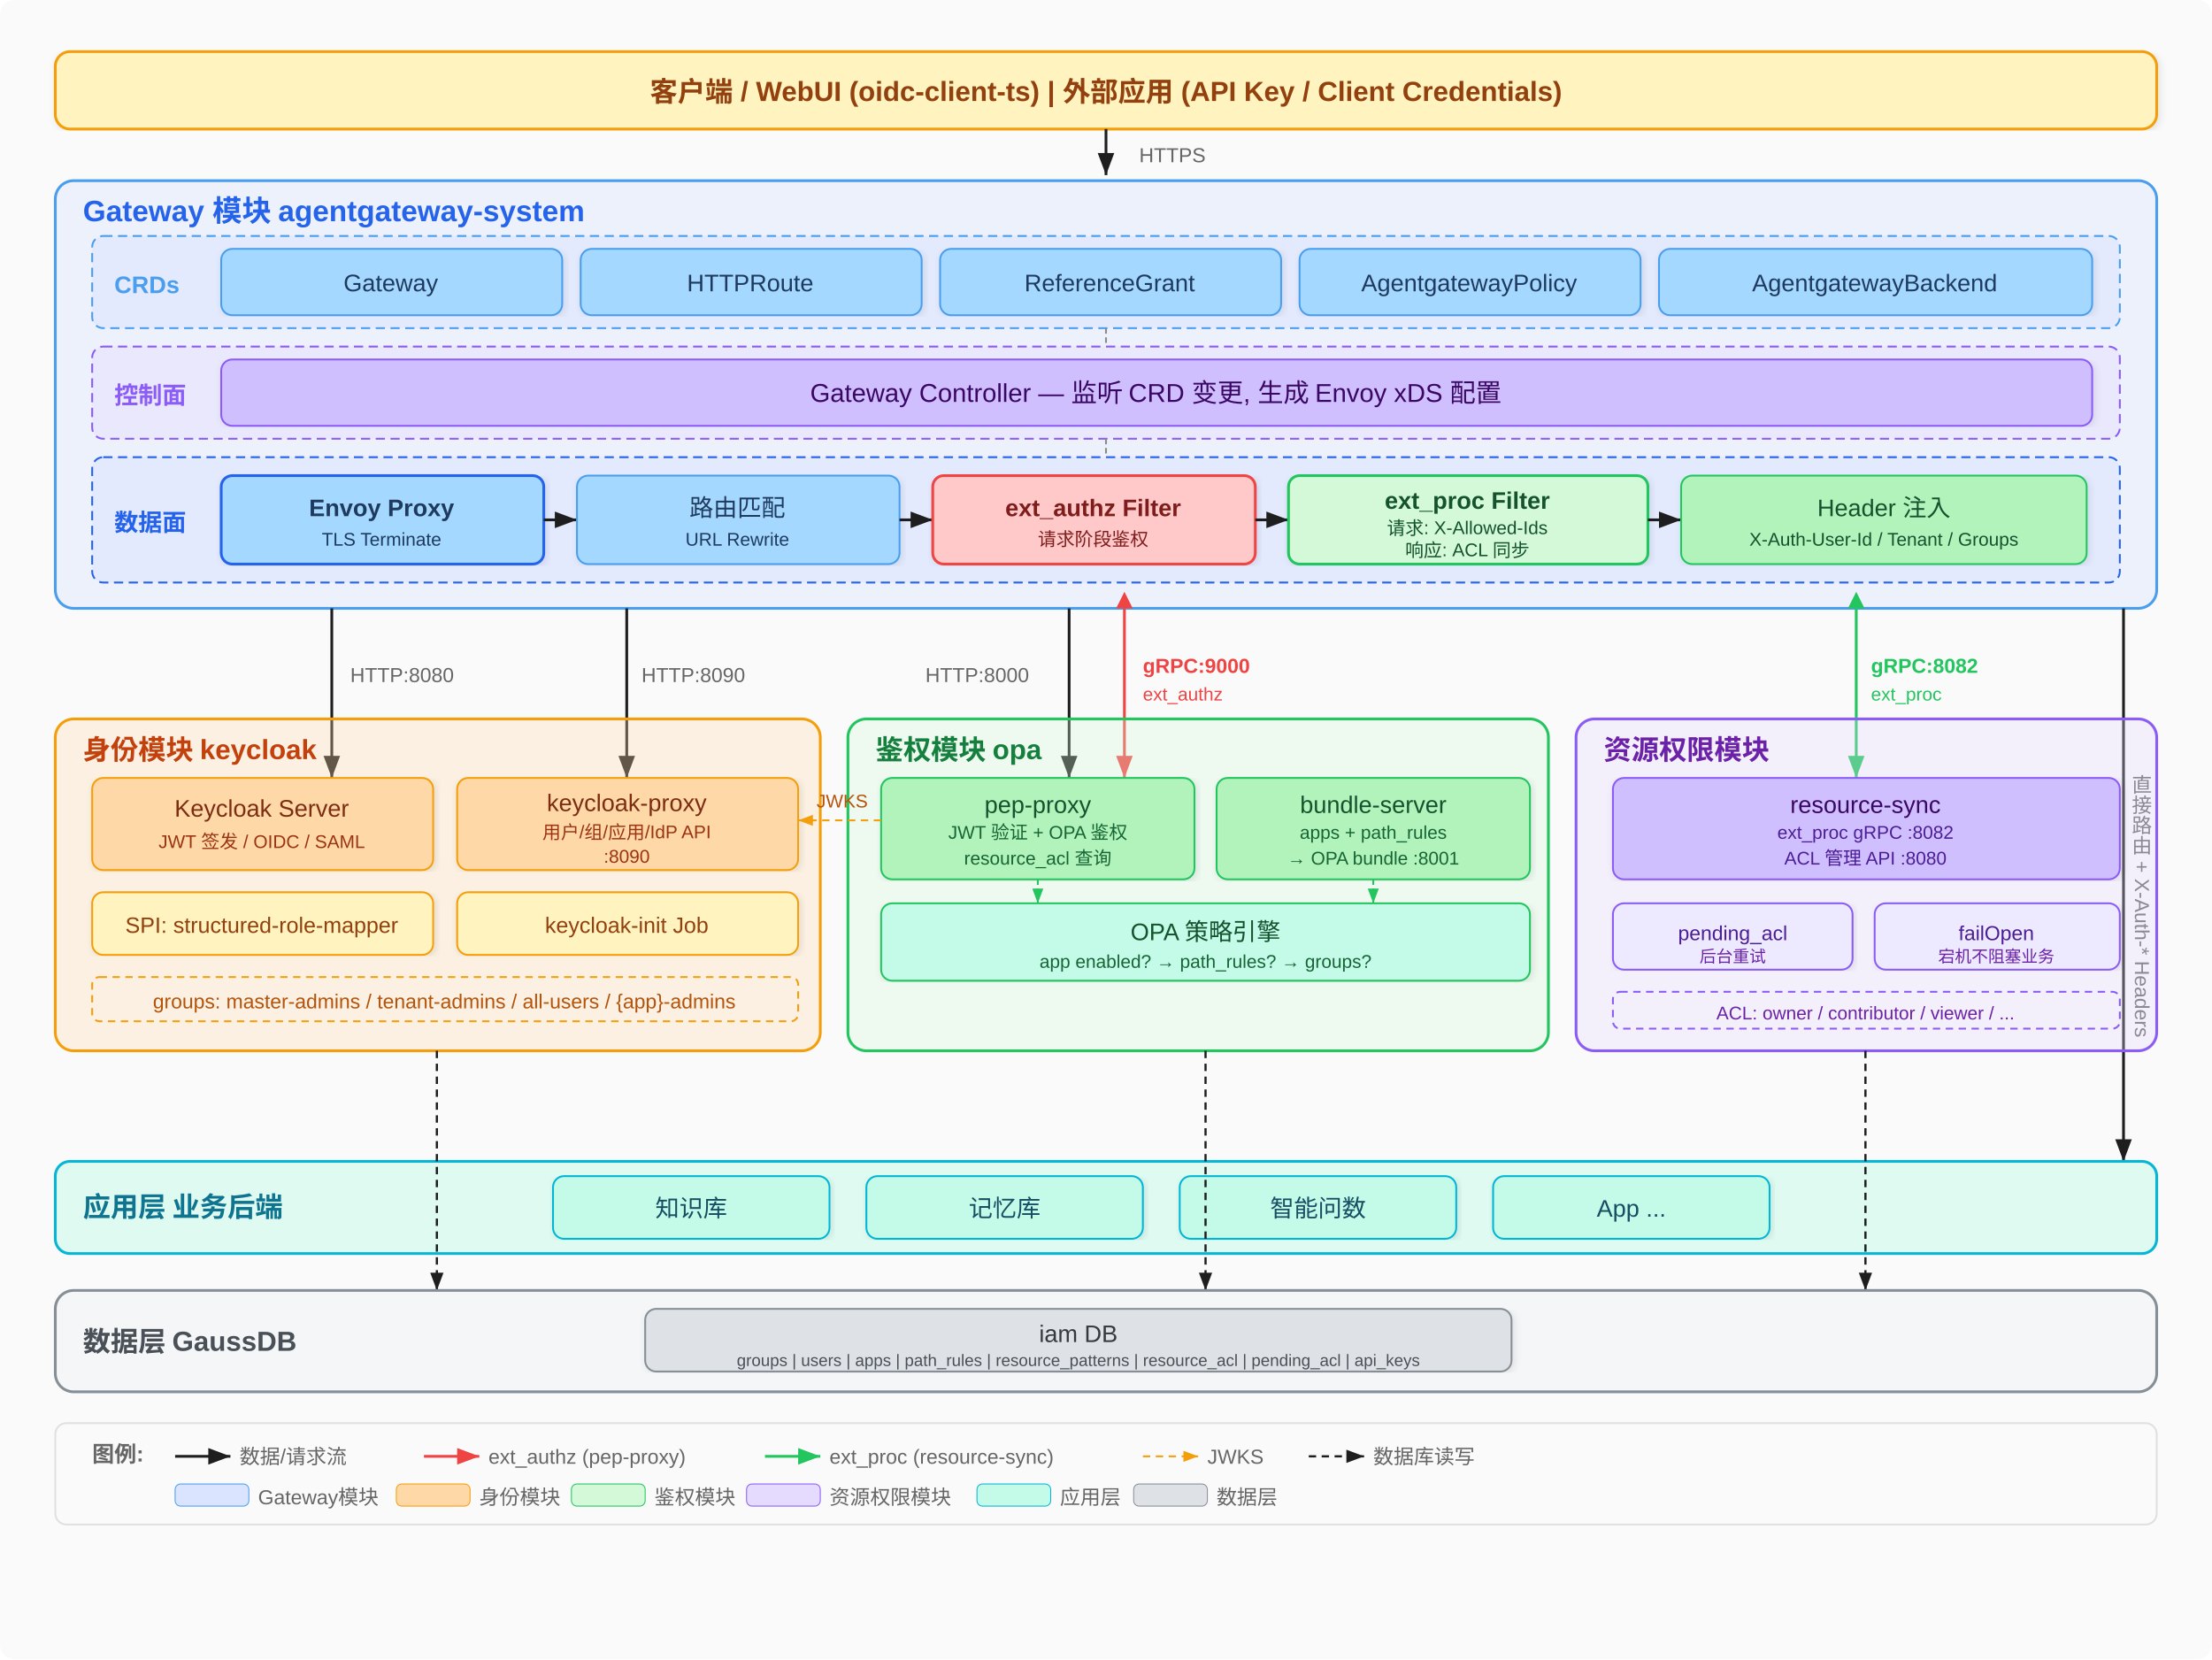
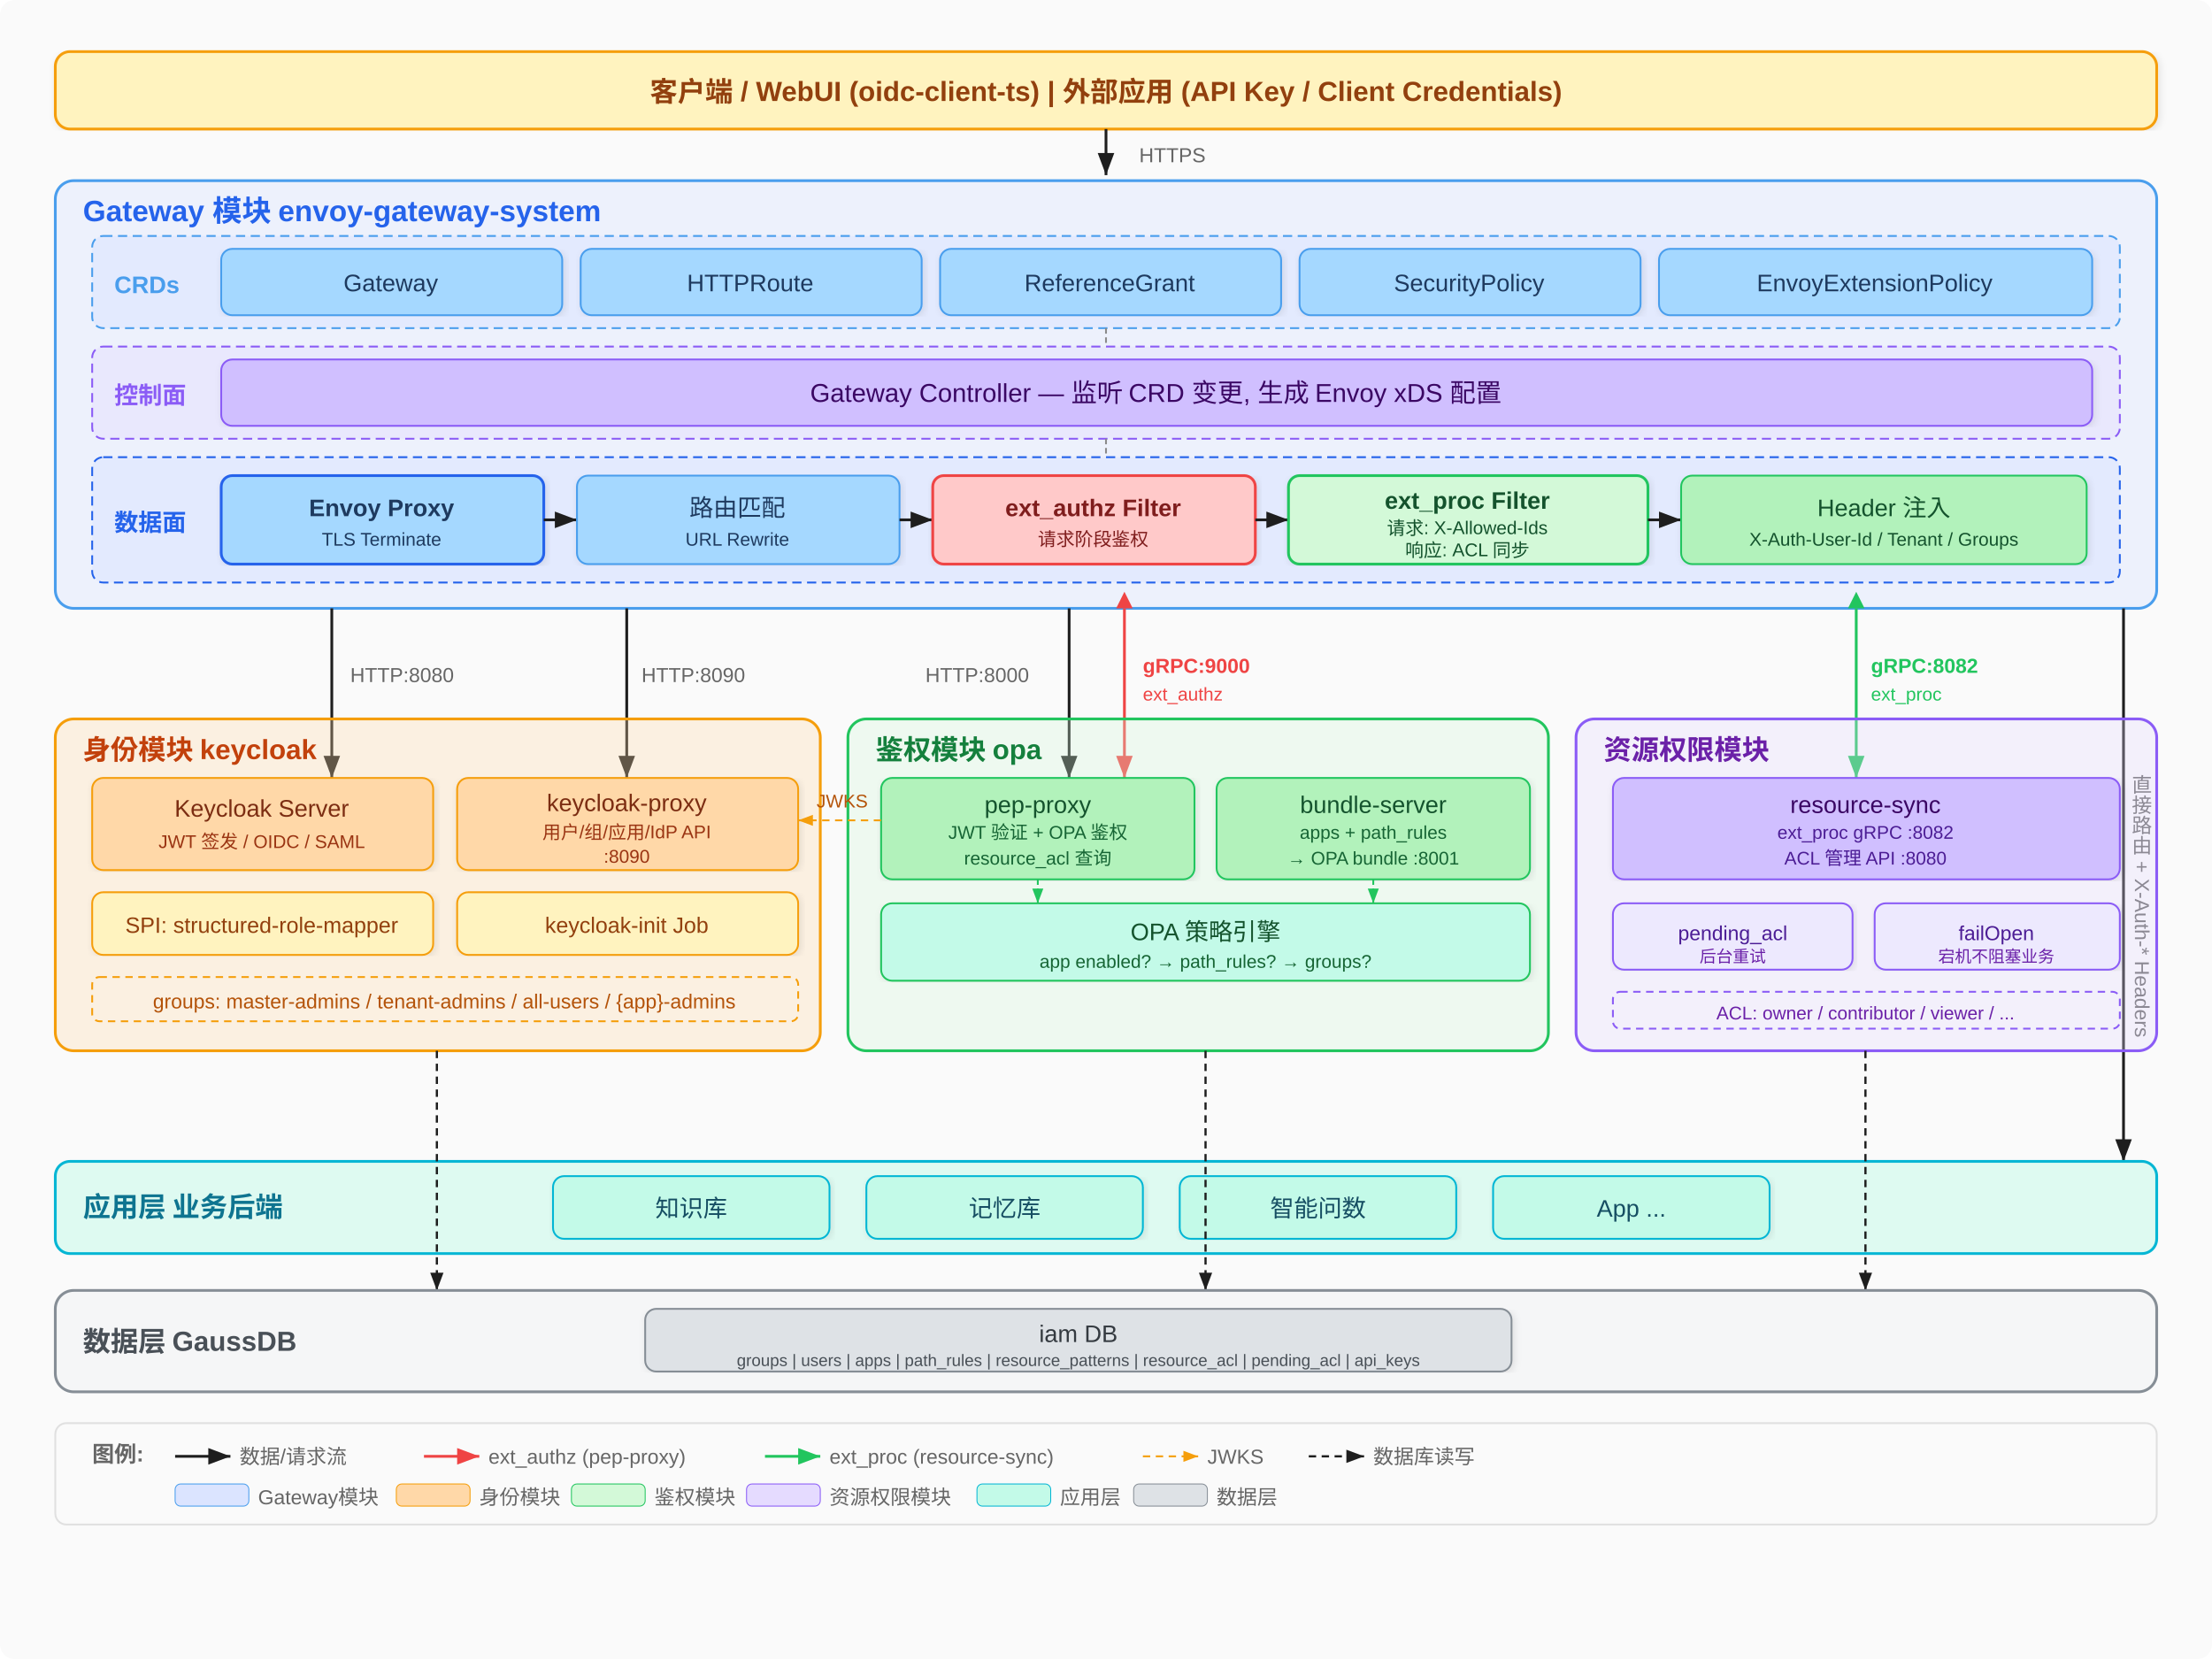
<svg xmlns="http://www.w3.org/2000/svg" viewBox="0 0 1200 900" font-family="Segoe UI, Arial, sans-serif">
  <defs>
    <filter id="shadow" x="-2%" y="-2%" width="104%" height="104%">
      <feDropShadow dx="1" dy="1" stdDeviation="2" flood-opacity="0.1" />
    </filter>
    <marker id="arrowhead" markerWidth="8" markerHeight="6" refX="8" refY="3" orient="auto">
      <polygon points="0 0, 8 3, 0 6" fill="#1e1e1e" />
    </marker>
    <marker id="arrowhead_red" markerWidth="8" markerHeight="6" refX="8" refY="3" orient="auto">
      <polygon points="0 0, 8 3, 0 6" fill="#ef4444" />
    </marker>
    <marker id="arrowhead_green" markerWidth="8" markerHeight="6" refX="8" refY="3" orient="auto">
      <polygon points="0 0, 8 3, 0 6" fill="#22c55e" />
    </marker>
    <marker id="arrowhead_orange" markerWidth="8" markerHeight="6" refX="8" refY="3" orient="auto">
      <polygon points="0 0, 8 3, 0 6" fill="#f59e0b" />
    </marker>
    <marker id="arrowhead_red_reverse" viewBox="0 0 10 10" refX="0" refY="5" markerWidth="6" markerHeight="6" orient="auto-start-reverse">
      <path d="M0,0 L10,5 L0,10 Z" fill="#ef4444" />
    </marker>
    <marker id="arrowhead_green_reverse" viewBox="0 0 10 10" refX="0" refY="5" markerWidth="6" markerHeight="6" orient="auto-start-reverse">
      <path d="M0,0 L10,5 L0,10 Z" fill="#22c55e" />
    </marker>
  </defs>
  <rect width="1200" height="900" fill="#fafafa" rx="8" />
  <rect x="30" y="28" width="1140" height="42" rx="8" fill="#fff3bf" stroke="#f59e0b" stroke-width="1.5" filter="url(#shadow)" />
  <text x="600" y="55" text-anchor="middle" font-size="15" font-weight="600" fill="#92400e">客户端 / WebUI (oidc-client-ts)  |  外部应用 (API Key / Client Credentials)</text>
  <line x1="600" y1="70" x2="600" y2="95" stroke="#1e1e1e" stroke-width="1.5" marker-end="url(#arrowhead)" />
  <text x="618" y="88" font-size="11" fill="#666">HTTPS</text>
  <rect x="30" y="98" width="1140" height="232" rx="10" fill="#dbe4ff" fill-opacity="0.4" stroke="#4a9eed" stroke-width="1.5" />
-   <text x="45" y="120" font-size="16" font-weight="bold" fill="#2563eb">Gateway 模块  agentgateway-system</text>
+   <text x="45" y="120" font-size="16" font-weight="bold" fill="#2563eb">Gateway 模块  envoy-gateway-system</text>
  <rect x="50" y="128" width="1100" height="50" rx="6" fill="#dbe4ff" fill-opacity="0.5" stroke="#4a9eed" stroke-width="1" stroke-dasharray="5,3" />
  <text x="62" y="159" font-size="13" fill="#4a9eed" font-weight="600">CRDs</text>
  <rect x="120" y="135" width="185" height="36" rx="6" fill="#a5d8ff" stroke="#4a9eed" stroke-width="1" filter="url(#shadow)" />
  <text x="212" y="158" text-anchor="middle" font-size="13" fill="#1e3a5f">Gateway</text>
  <rect x="315" y="135" width="185" height="36" rx="6" fill="#a5d8ff" stroke="#4a9eed" stroke-width="1" filter="url(#shadow)" />
  <text x="407" y="158" text-anchor="middle" font-size="13" fill="#1e3a5f">HTTPRoute</text>
  <rect x="510" y="135" width="185" height="36" rx="6" fill="#a5d8ff" stroke="#4a9eed" stroke-width="1" filter="url(#shadow)" />
  <text x="602" y="158" text-anchor="middle" font-size="13" fill="#1e3a5f">ReferenceGrant</text>
  <rect x="705" y="135" width="185" height="36" rx="6" fill="#a5d8ff" stroke="#4a9eed" stroke-width="1" filter="url(#shadow)" />
-   <text x="797" y="158" text-anchor="middle" font-size="13" fill="#1e3a5f">AgentgatewayPolicy</text>
+   <text x="797" y="158" text-anchor="middle" font-size="13" fill="#1e3a5f">SecurityPolicy</text>
  <rect x="900" y="135" width="235" height="36" rx="6" fill="#a5d8ff" stroke="#4a9eed" stroke-width="1" filter="url(#shadow)" />
-   <text x="1017" y="158" text-anchor="middle" font-size="13" fill="#1e3a5f">AgentgatewayBackend</text>
+   <text x="1017" y="158" text-anchor="middle" font-size="13" fill="#1e3a5f">EnvoyExtensionPolicy</text>
  <rect x="50" y="188" width="1100" height="50" rx="6" fill="#e5dbff" fill-opacity="0.4" stroke="#8b5cf6" stroke-width="1" stroke-dasharray="5,3" />
  <text x="62" y="219" font-size="13" fill="#8b5cf6" font-weight="600">控制面</text>
  <rect x="120" y="195" width="1015" height="36" rx="6" fill="#d0bfff" stroke="#8b5cf6" stroke-width="1" filter="url(#shadow)" />
  <text x="627" y="218" text-anchor="middle" font-size="14" fill="#3b0764">Gateway Controller  —  监听 CRD 变更, 生成 Envoy xDS 配置</text>
  <rect x="50" y="248" width="1100" height="68" rx="6" fill="#dbe4ff" fill-opacity="0.5" stroke="#2563eb" stroke-width="1" stroke-dasharray="5,3" />
  <text x="62" y="288" font-size="13" fill="#2563eb" font-weight="600">数据面</text>
  <rect x="120" y="258" width="175" height="48" rx="6" fill="#a5d8ff" stroke="#2563eb" stroke-width="1.5" filter="url(#shadow)" />
  <text x="207" y="280" text-anchor="middle" font-size="13" font-weight="600" fill="#1e3a5f">Envoy Proxy</text>
  <text x="207" y="296" text-anchor="middle" font-size="10" fill="#1e3a5f">TLS Terminate</text>
  <line x1="295" y1="282" x2="313" y2="282" stroke="#1e1e1e" stroke-width="1.5" marker-end="url(#arrowhead)" />
  <rect x="313" y="258" width="175" height="48" rx="6" fill="#a5d8ff" stroke="#4a9eed" stroke-width="1" filter="url(#shadow)" />
  <text x="400" y="280" text-anchor="middle" font-size="13" fill="#1e3a5f">路由匹配</text>
  <text x="400" y="296" text-anchor="middle" font-size="10" fill="#1e3a5f">URL Rewrite</text>
  <line x1="488" y1="282" x2="506" y2="282" stroke="#1e1e1e" stroke-width="1.5" marker-end="url(#arrowhead)" />
  <rect x="506" y="258" width="175" height="48" rx="6" fill="#ffc9c9" stroke="#ef4444" stroke-width="1.5" filter="url(#shadow)" />
  <text x="593" y="280" text-anchor="middle" font-size="13" font-weight="600" fill="#7f1d1d">ext_authz Filter</text>
  <text x="593" y="296" text-anchor="middle" font-size="10" fill="#7f1d1d">请求阶段鉴权</text>
  <line x1="681" y1="282" x2="699" y2="282" stroke="#1e1e1e" stroke-width="1.5" marker-end="url(#arrowhead)" />
  <rect x="699" y="258" width="195" height="48" rx="6" fill="#d3f9d8" stroke="#22c55e" stroke-width="1.5" filter="url(#shadow)" />
  <text x="796" y="276" text-anchor="middle" font-size="13" font-weight="600" fill="#14532d">ext_proc Filter</text>
  <text x="796" y="290" text-anchor="middle" font-size="10" fill="#14532d">请求: X-Allowed-Ids</text>
  <text x="796" y="302" text-anchor="middle" font-size="10" fill="#14532d">响应: ACL 同步</text>
  <line x1="894" y1="282" x2="912" y2="282" stroke="#1e1e1e" stroke-width="1.5" marker-end="url(#arrowhead)" />
  <rect x="912" y="258" width="220" height="48" rx="6" fill="#b2f2bb" stroke="#22c55e" stroke-width="1" filter="url(#shadow)" />
  <text x="1022" y="280" text-anchor="middle" font-size="13" fill="#14532d">Header 注入</text>
  <text x="1022" y="296" text-anchor="middle" font-size="10" fill="#14532d">X-Auth-User-Id / Tenant / Groups</text>
  <line x1="600" y1="178" x2="600" y2="188" stroke="#8b8b8b" stroke-width="1" stroke-dasharray="3,2" />
  <line x1="600" y1="238" x2="600" y2="248" stroke="#8b8b8b" stroke-width="1" stroke-dasharray="3,2" />
  <line x1="180" y1="330" x2="180" y2="422" stroke="#1e1e1e" stroke-width="1.5" marker-end="url(#arrowhead)" />
  <text x="190" y="370" font-size="11" fill="#666">HTTP:8080</text>
  <line x1="340" y1="330" x2="340" y2="422" stroke="#1e1e1e" stroke-width="1.5" marker-end="url(#arrowhead)" />
  <text x="348" y="370" font-size="11" fill="#666">HTTP:8090</text>
  <line x1="580" y1="330" x2="580" y2="422" stroke="#1e1e1e" stroke-width="1.5" marker-end="url(#arrowhead)" />
  <text x="502" y="370" font-size="11" fill="#666">HTTP:8000</text>
  <line x1="610" y1="330" x2="610" y2="422" stroke="#ef4444" stroke-width="1.5" marker-start="url(#arrowhead_red_reverse)" marker-end="url(#arrowhead_red)" />
  <text x="620" y="365" font-size="11" fill="#ef4444" font-weight="600">gRPC:9000</text>
  <text x="620" y="380" font-size="10" fill="#ef4444">ext_authz</text>
  <line x1="1007" y1="330" x2="1007" y2="422" stroke="#22c55e" stroke-width="1.5" marker-start="url(#arrowhead_green_reverse)" marker-end="url(#arrowhead_green)" />
  <text x="1015" y="365" font-size="11" fill="#22c55e" font-weight="600">gRPC:8082</text>
  <text x="1015" y="380" font-size="10" fill="#22c55e">ext_proc</text>
  <line x1="1152" y1="330" x2="1152" y2="630" stroke="#1e1e1e" stroke-width="1.5" marker-end="url(#arrowhead)" />
  <text x="1162" y="420" font-size="11" fill="#666" writing-mode="tb">直接路由 + X-Auth-* Headers</text>
  <rect x="30" y="390" width="415" height="180" rx="10" fill="#ffd8a8" fill-opacity="0.3" stroke="#f59e0b" stroke-width="1.5" />
  <text x="45" y="412" font-size="15" font-weight="bold" fill="#c2410c">身份模块  keycloak</text>
  <rect x="50" y="422" width="185" height="50" rx="6" fill="#ffd8a8" stroke="#f59e0b" stroke-width="1" filter="url(#shadow)" />
  <text x="142" y="443" text-anchor="middle" font-size="13" fill="#7c2d12">Keycloak Server</text>
  <text x="142" y="460" text-anchor="middle" font-size="10" fill="#9a3412">JWT 签发 / OIDC / SAML</text>
  <rect x="248" y="422" width="185" height="50" rx="6" fill="#ffd8a8" stroke="#f59e0b" stroke-width="1" filter="url(#shadow)" />
  <text x="340" y="440" text-anchor="middle" font-size="13" fill="#7c2d12">keycloak-proxy</text>
  <text x="340" y="455" text-anchor="middle" font-size="10" fill="#9a3412">用户/组/应用/IdP API</text>
  <text x="340" y="468" text-anchor="middle" font-size="10" fill="#9a3412">:8090</text>
  <rect x="50" y="484" width="185" height="34" rx="6" fill="#fff3bf" stroke="#f59e0b" stroke-width="1" filter="url(#shadow)" />
  <text x="142" y="506" text-anchor="middle" font-size="12" fill="#92400e">SPI: structured-role-mapper</text>
  <rect x="248" y="484" width="185" height="34" rx="6" fill="#fff3bf" stroke="#f59e0b" stroke-width="1" filter="url(#shadow)" />
  <text x="340" y="506" text-anchor="middle" font-size="12" fill="#92400e">keycloak-init Job</text>
  <rect x="50" y="530" width="383" height="24" rx="4" fill="none" stroke="#f59e0b" stroke-width="1" stroke-dasharray="4,3" />
  <text x="241" y="547" text-anchor="middle" font-size="11" fill="#b45309">groups: master-admins / tenant-admins / all-users / {app}-admins</text>
  <rect x="460" y="390" width="380" height="180" rx="10" fill="#d3f9d8" fill-opacity="0.3" stroke="#22c55e" stroke-width="1.5" />
  <text x="475" y="412" font-size="15" font-weight="bold" fill="#15803d">鉴权模块  opa</text>
  <rect x="478" y="422" width="170" height="55" rx="6" fill="#b2f2bb" stroke="#22c55e" stroke-width="1" filter="url(#shadow)" />
  <text x="563" y="441" text-anchor="middle" font-size="13" fill="#14532d">pep-proxy</text>
  <text x="563" y="455" text-anchor="middle" font-size="10" fill="#166534">JWT 验证 + OPA 鉴权</text>
  <text x="563" y="469" text-anchor="middle" font-size="10" fill="#166534">resource_acl 查询</text>
  <rect x="660" y="422" width="170" height="55" rx="6" fill="#b2f2bb" stroke="#22c55e" stroke-width="1" filter="url(#shadow)" />
  <text x="745" y="441" text-anchor="middle" font-size="13" fill="#14532d">bundle-server</text>
  <text x="745" y="455" text-anchor="middle" font-size="10" fill="#166534">apps + path_rules</text>
  <text x="745" y="469" text-anchor="middle" font-size="10" fill="#166534">→ OPA bundle :8001</text>
  <rect x="478" y="490" width="352" height="42" rx="6" fill="#c3fae8" stroke="#22c55e" stroke-width="1" filter="url(#shadow)" />
  <text x="654" y="510" text-anchor="middle" font-size="13" fill="#14532d">OPA 策略引擎</text>
  <text x="654" y="525" text-anchor="middle" font-size="10" fill="#166534">app enabled? → path_rules? → groups?</text>
  <line x1="563" y1="477" x2="563" y2="490" stroke="#22c55e" stroke-width="1" stroke-dasharray="3,2" marker-end="url(#arrowhead_green)" />
  <line x1="745" y1="477" x2="745" y2="490" stroke="#22c55e" stroke-width="1" stroke-dasharray="3,2" marker-end="url(#arrowhead_green)" />
  <line x1="478" y1="445" x2="433" y2="445" stroke="#f59e0b" stroke-width="1" stroke-dasharray="4,3" marker-end="url(#arrowhead_orange)" />
  <text x="443" y="438" font-size="10" fill="#b45309">JWKS</text>
  <rect x="855" y="390" width="315" height="180" rx="10" fill="#e5dbff" fill-opacity="0.3" stroke="#8b5cf6" stroke-width="1.5" />
  <text x="870" y="412" font-size="15" font-weight="bold" fill="#6b21a8">资源权限模块</text>
  <rect x="875" y="422" width="275" height="55" rx="6" fill="#d0bfff" stroke="#8b5cf6" stroke-width="1" filter="url(#shadow)" />
  <text x="1012" y="441" text-anchor="middle" font-size="13" fill="#3b0764">resource-sync</text>
  <text x="1012" y="455" text-anchor="middle" font-size="10" fill="#4c1d95">ext_proc gRPC :8082</text>
  <text x="1012" y="469" text-anchor="middle" font-size="10" fill="#4c1d95">ACL 管理 API :8080</text>
  <rect x="875" y="490" width="130" height="36" rx="6" fill="#ede9fe" stroke="#8b5cf6" stroke-width="1" filter="url(#shadow)" />
  <text x="940" y="510" text-anchor="middle" font-size="11" fill="#4c1d95">pending_acl</text>
  <text x="940" y="522" text-anchor="middle" font-size="9" fill="#6b21a8">后台重试</text>
  <rect x="1017" y="490" width="133" height="36" rx="6" fill="#ede9fe" stroke="#8b5cf6" stroke-width="1" filter="url(#shadow)" />
  <text x="1083" y="510" text-anchor="middle" font-size="11" fill="#4c1d95">failOpen</text>
  <text x="1083" y="522" text-anchor="middle" font-size="9" fill="#6b21a8">宕机不阻塞业务</text>
  <rect x="875" y="538" width="275" height="20" rx="4" fill="none" stroke="#8b5cf6" stroke-width="1" stroke-dasharray="4,3" />
  <text x="1012" y="553" text-anchor="middle" font-size="10" fill="#6b21a8">ACL: owner / contributor / viewer / ...</text>
  <rect x="30" y="630" width="1140" height="50" rx="8" fill="#c3fae8" fill-opacity="0.5" stroke="#06b6d4" stroke-width="1.5" />
  <text x="45" y="660" font-size="15" font-weight="bold" fill="#0e7490">应用层  业务后端</text>
  <rect x="300" y="638" width="150" height="34" rx="6" fill="#c3fae8" stroke="#06b6d4" stroke-width="1" filter="url(#shadow)" />
  <text x="375" y="660" text-anchor="middle" font-size="13" fill="#164e63">知识库</text>
  <rect x="470" y="638" width="150" height="34" rx="6" fill="#c3fae8" stroke="#06b6d4" stroke-width="1" filter="url(#shadow)" />
  <text x="545" y="660" text-anchor="middle" font-size="13" fill="#164e63">记忆库</text>
  <rect x="640" y="638" width="150" height="34" rx="6" fill="#c3fae8" stroke="#06b6d4" stroke-width="1" filter="url(#shadow)" />
  <text x="715" y="660" text-anchor="middle" font-size="13" fill="#164e63">智能问数</text>
  <rect x="810" y="638" width="150" height="34" rx="6" fill="#c3fae8" stroke="#06b6d4" stroke-width="1" filter="url(#shadow)" />
  <text x="885" y="660" text-anchor="middle" font-size="13" fill="#164e63">App ...</text>
  <line x1="237" y1="570" x2="237" y2="700" stroke="#1e1e1e" stroke-width="1.2" stroke-dasharray="4,3" marker-end="url(#arrowhead)" />
  <line x1="654" y1="570" x2="654" y2="700" stroke="#1e1e1e" stroke-width="1.2" stroke-dasharray="4,3" marker-end="url(#arrowhead)" />
  <line x1="1012" y1="570" x2="1012" y2="700" stroke="#1e1e1e" stroke-width="1.2" stroke-dasharray="4,3" marker-end="url(#arrowhead)" />
  <rect x="30" y="700" width="1140" height="55" rx="10" fill="#f1f3f5" fill-opacity="0.6" stroke="#868e96" stroke-width="1.5" />
  <text x="45" y="733" font-size="15" font-weight="bold" fill="#495057">数据层  GaussDB</text>
  <rect x="350" y="710" width="470" height="34" rx="6" fill="#dee2e6" stroke="#868e96" stroke-width="1" filter="url(#shadow)" />
  <text x="585" y="728" text-anchor="middle" font-size="13" fill="#343a40">iam DB</text>
  <text x="585" y="741" text-anchor="middle" font-size="9" fill="#495057">groups | users | apps | path_rules | resource_patterns | resource_acl | pending_acl | api_keys</text>
  <rect x="30" y="772" width="1140" height="55" rx="6" fill="none" stroke="#e0e0e0" stroke-width="1" />
  <text x="50" y="793" font-size="12" font-weight="600" fill="#666">图例:</text>
  <line x1="95" y1="790" x2="125" y2="790" stroke="#1e1e1e" stroke-width="1.5" marker-end="url(#arrowhead)" />
  <text x="130" y="794" font-size="11" fill="#666">数据/请求流</text>
  <line x1="230" y1="790" x2="260" y2="790" stroke="#ef4444" stroke-width="1.5" marker-end="url(#arrowhead_red)" />
  <text x="265" y="794" font-size="11" fill="#666">ext_authz (pep-proxy)</text>
  <line x1="415" y1="790" x2="445" y2="790" stroke="#22c55e" stroke-width="1.5" marker-end="url(#arrowhead_green)" />
  <text x="450" y="794" font-size="11" fill="#666">ext_proc (resource-sync)</text>
  <line x1="620" y1="790" x2="650" y2="790" stroke="#f59e0b" stroke-width="1" stroke-dasharray="4,3" marker-end="url(#arrowhead_orange)" />
  <text x="655" y="794" font-size="11" fill="#666">JWKS</text>
  <line x1="710" y1="790" x2="740" y2="790" stroke="#1e1e1e" stroke-width="1.2" stroke-dasharray="4,3" marker-end="url(#arrowhead)" />
  <text x="745" y="794" font-size="11" fill="#666">数据库读写</text>
  <rect x="95" y="805" width="40" height="12" rx="3" fill="#dbe4ff" stroke="#4a9eed" stroke-width="0.5" />
  <text x="140" y="816" font-size="11" fill="#666">Gateway模块</text>
  <rect x="215" y="805" width="40" height="12" rx="3" fill="#ffd8a8" stroke="#f59e0b" stroke-width="0.5" />
  <text x="260" y="816" font-size="11" fill="#666">身份模块</text>
  <rect x="310" y="805" width="40" height="12" rx="3" fill="#d3f9d8" stroke="#22c55e" stroke-width="0.5" />
  <text x="355" y="816" font-size="11" fill="#666">鉴权模块</text>
  <rect x="405" y="805" width="40" height="12" rx="3" fill="#e5dbff" stroke="#8b5cf6" stroke-width="0.5" />
  <text x="450" y="816" font-size="11" fill="#666">资源权限模块</text>
  <rect x="530" y="805" width="40" height="12" rx="3" fill="#c3fae8" stroke="#06b6d4" stroke-width="0.5" />
  <text x="575" y="816" font-size="11" fill="#666">应用层</text>
  <rect x="615" y="805" width="40" height="12" rx="3" fill="#dee2e6" stroke="#868e96" stroke-width="0.5" />
  <text x="660" y="816" font-size="11" fill="#666">数据层</text>
</svg>
